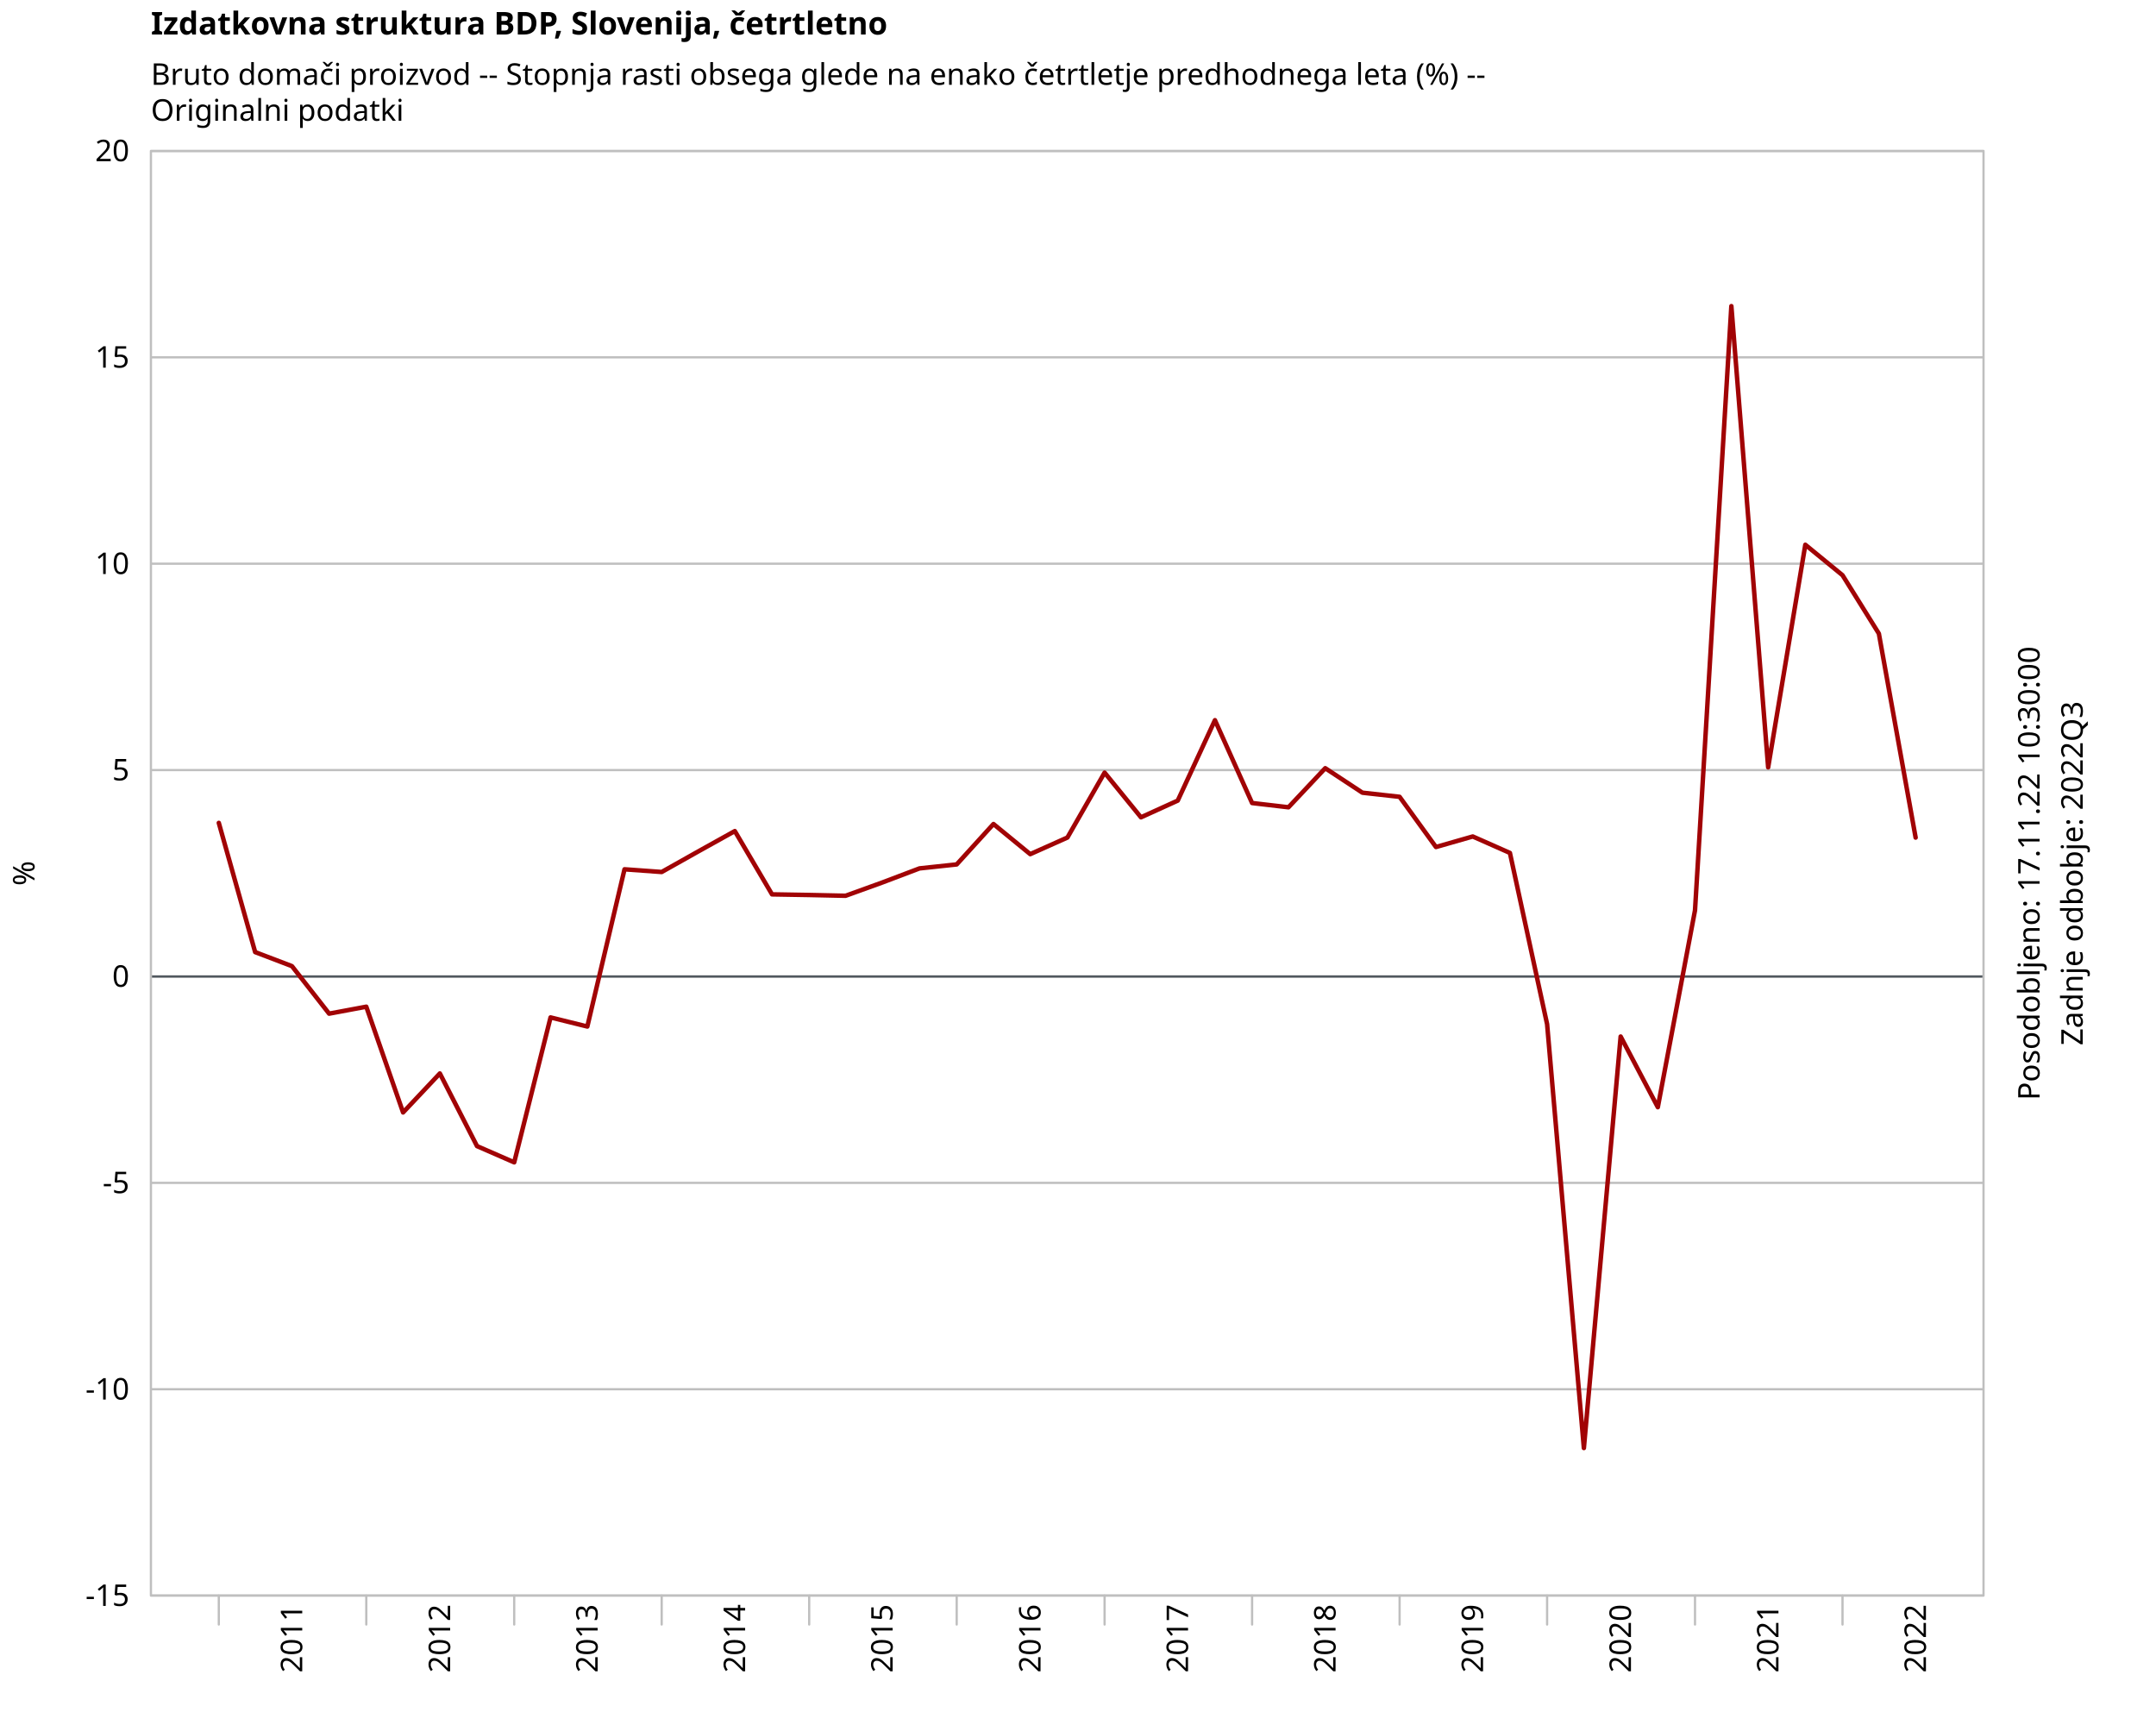
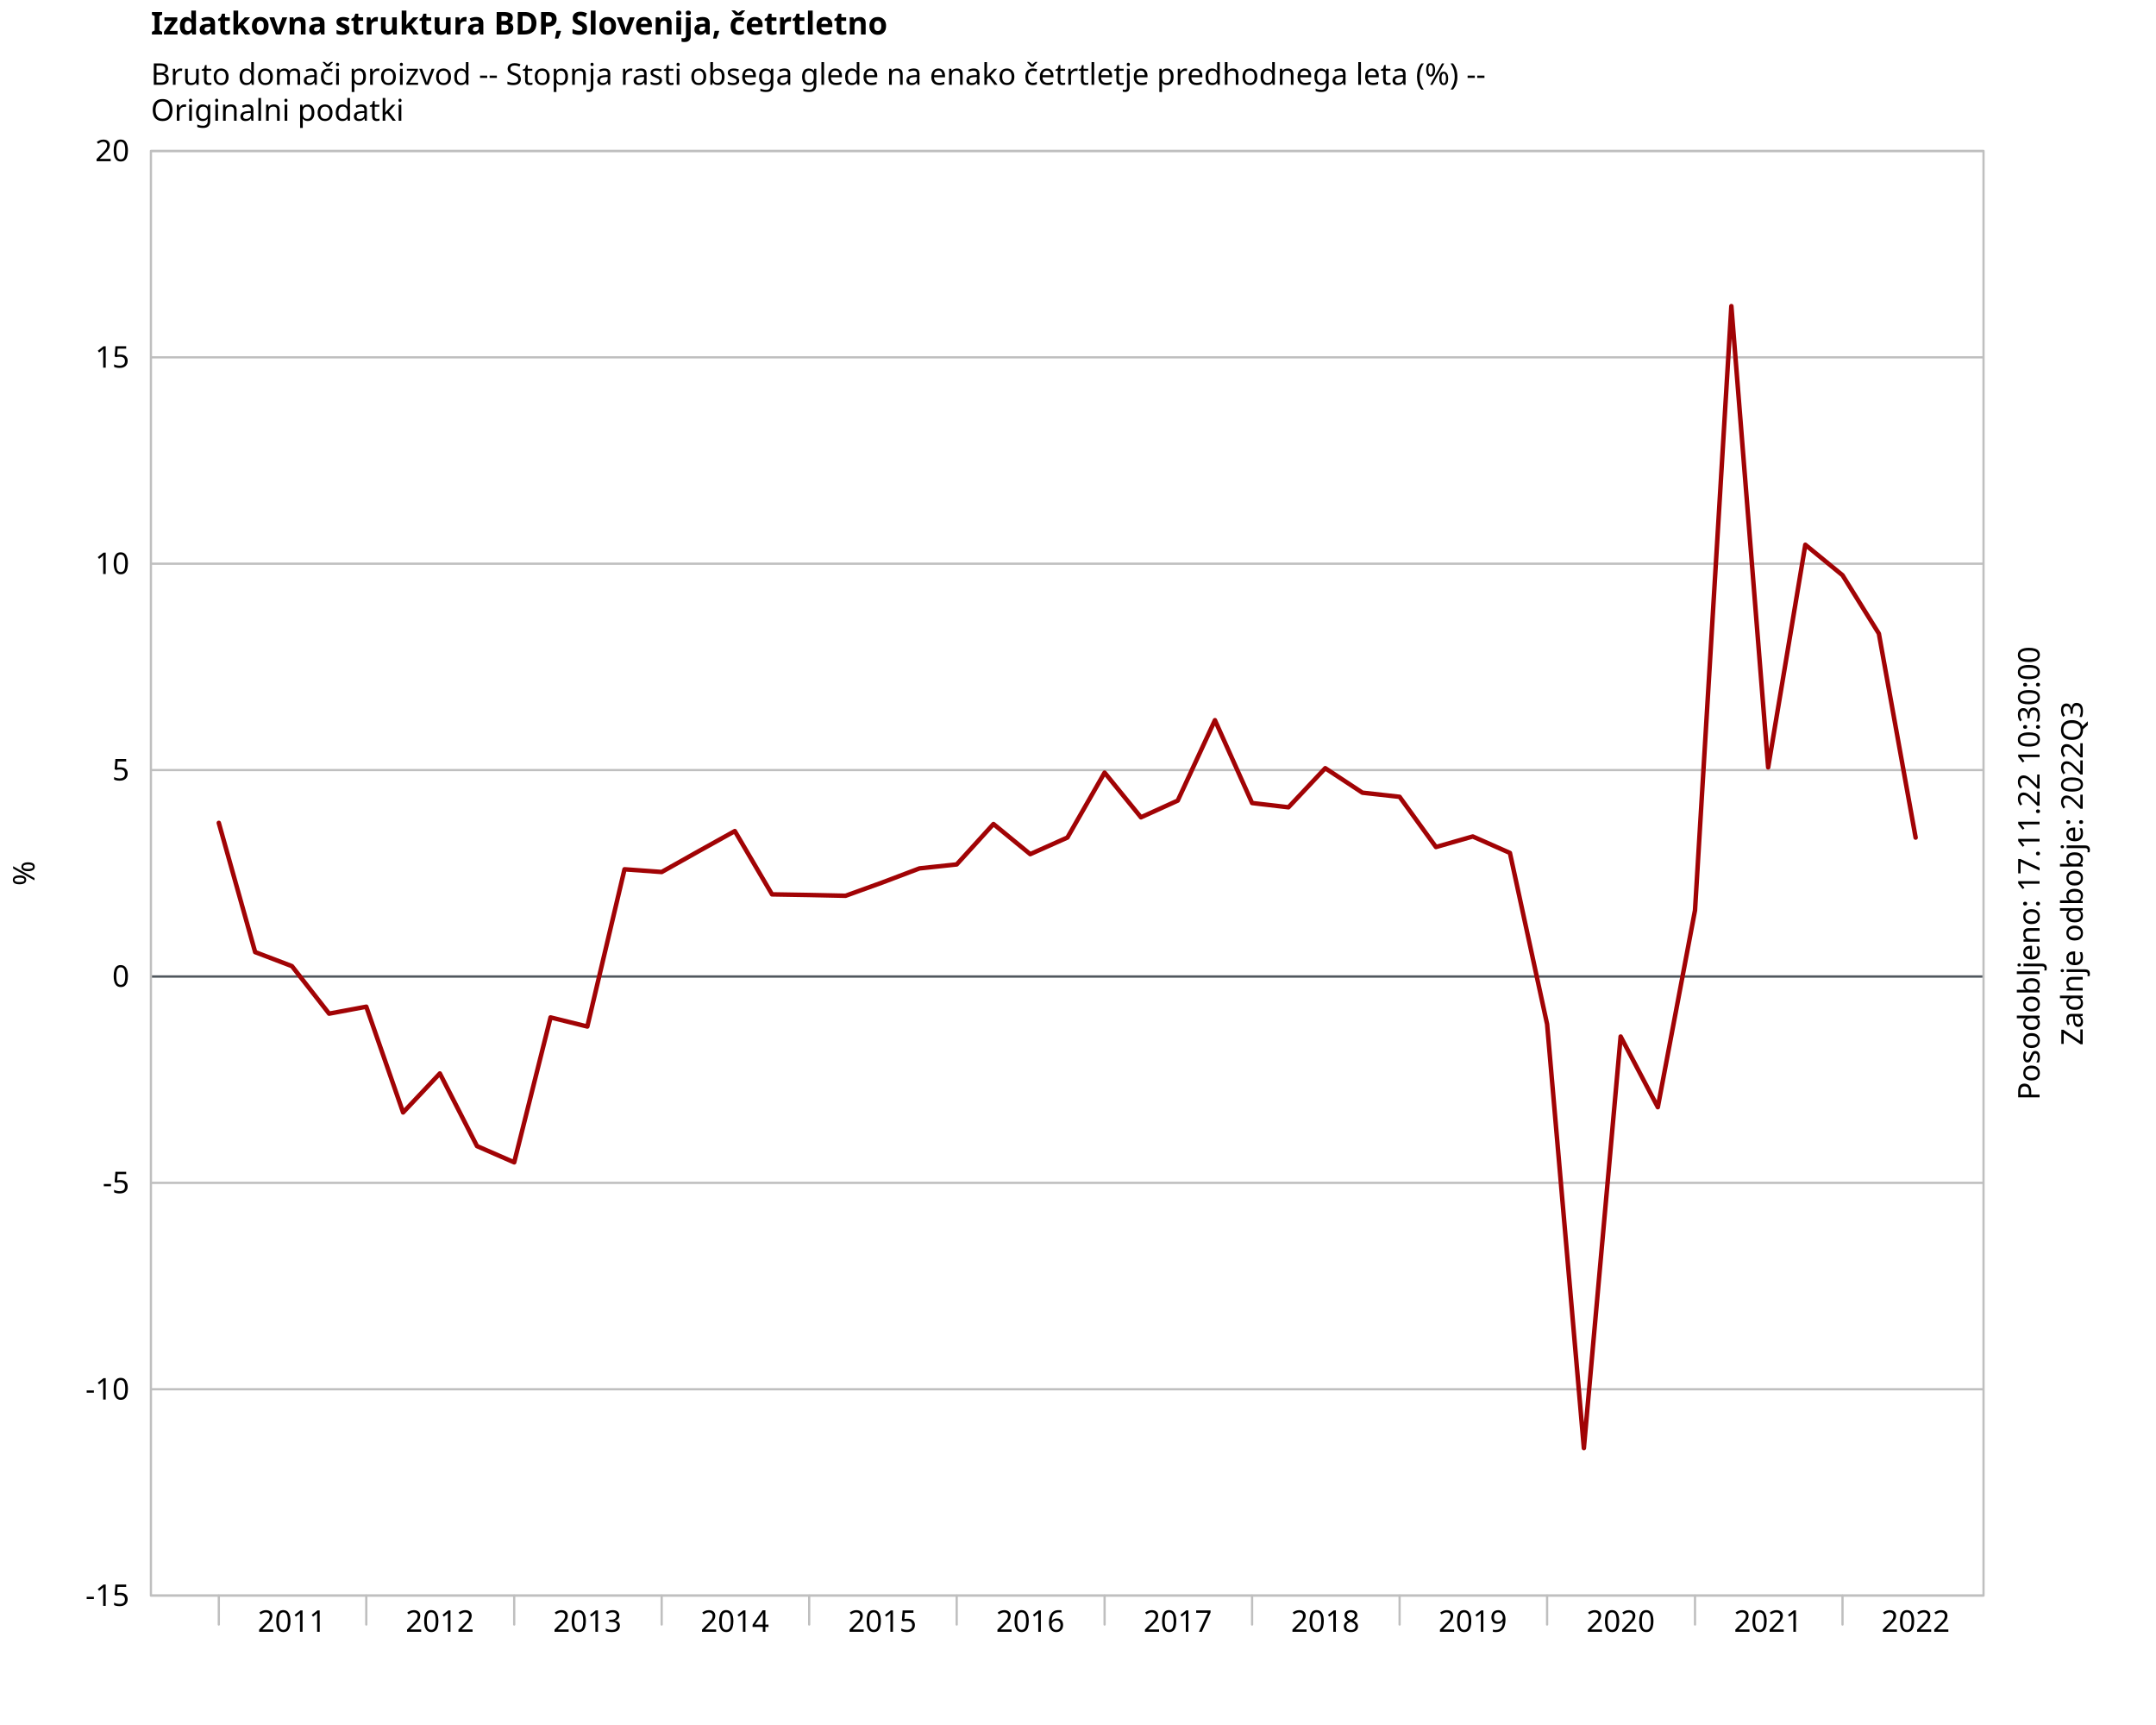
<svg xmlns="http://www.w3.org/2000/svg" class="svglite" data-engine-version="2.0" width="720.00pt" height="576.00pt" viewBox="0 0 720.00 576.00">
  <defs>
    <style type="text/css">
    .svglite line, .svglite polyline, .svglite polygon, .svglite path, .svglite rect, .svglite circle {
      fill: none;
      stroke: #000000;
      stroke-linecap: round;
      stroke-linejoin: round;
      stroke-miterlimit: 10.00;
    }
  </style>
  </defs>
  <rect width="100%" height="100%" style="stroke: none; fill: #FFFFFF;" />
  <defs>
    <clipPath id="cpMC4wMHw3MjAuMDB8MC4wMHw1NzYuMDA=">
      <rect x="0.00" y="0.00" width="720.00" height="576.00" />
    </clipPath>
  </defs>
  <g clip-path="url(#cpMC4wMHw3MjAuMDB8MC4wMHw1NzYuMDA=)">
</g>
  <defs>
    <clipPath id="cpNTAuNDB8NjYyLjQwfDUwLjQwfDUzMi44MA==">
      <rect x="50.40" y="50.40" width="612.00" height="482.40" />
    </clipPath>
  </defs>
  <g clip-path="url(#cpNTAuNDB8NjYyLjQwfDUwLjQwfDUzMi44MA==)">
    <line x1="50.40" y1="532.80" x2="662.40" y2="532.80" style="stroke-width: 0.75; stroke: #BFBFBF;" />
    <line x1="50.40" y1="463.89" x2="662.40" y2="463.89" style="stroke-width: 0.75; stroke: #BFBFBF;" />
    <line x1="50.40" y1="394.97" x2="662.40" y2="394.97" style="stroke-width: 0.75; stroke: #BFBFBF;" />
    <line x1="50.40" y1="326.06" x2="662.40" y2="326.06" style="stroke-width: 0.75; stroke: #BFBFBF;" />
    <line x1="50.40" y1="257.14" x2="662.40" y2="257.14" style="stroke-width: 0.75; stroke: #BFBFBF;" />
    <line x1="50.40" y1="188.23" x2="662.40" y2="188.23" style="stroke-width: 0.75; stroke: #BFBFBF;" />
    <line x1="50.40" y1="119.31" x2="662.40" y2="119.31" style="stroke-width: 0.75; stroke: #BFBFBF;" />
    <line x1="50.40" y1="50.40" x2="662.40" y2="50.40" style="stroke-width: 0.75; stroke: #BFBFBF;" />
  </g>
  <g clip-path="url(#cpMC4wMHw3MjAuMDB8MC4wMHw1NzYuMDA=)">
</g>
  <g clip-path="url(#cpNTAuNDB8NjYyLjQwfDUwLjQwfDUzMi44MA==)">
    <line x1="50.40" y1="-1052.23" x2="662.40" y2="-1052.23" style="stroke-width: 0.75; stroke: #50575E;" />
    <line x1="50.40" y1="326.06" x2="662.40" y2="326.06" style="stroke-width: 0.75; stroke: #50575E;" />
    <polyline points="73.07,274.77 85.21,317.92 97.49,322.60 109.91,338.47 122.32,336.15 134.61,371.46 146.89,358.44 159.30,382.70 171.72,388.12 183.86,339.73 196.14,342.77 208.56,290.27 220.97,291.17 233.12,284.34 245.40,277.51 257.82,298.64 270.23,298.85 282.38,299.11 294.66,294.67 307.07,289.97 319.49,288.64 331.77,275.15 344.05,285.21 356.47,279.66 368.88,257.99 381.03,272.91 393.31,267.33 405.73,240.48 418.14,268.14 430.29,269.56 442.57,256.51 454.98,264.69 467.40,266.07 479.54,282.83 491.83,279.31 504.24,284.80 516.66,341.99 528.94,483.52 541.22,346.11 553.63,369.71 566.05,303.98 578.19,102.22 590.48,256.23 602.89,181.90 615.31,192.07 627.45,211.56 639.73,279.68 " style="stroke-width: 1.50; stroke: #A10305;" />
  </g>
  <g clip-path="url(#cpMC4wMHw3MjAuMDB8MC4wMHw1NzYuMDA=)">
    <line x1="73.07" y1="532.80" x2="73.07" y2="542.45" style="stroke-width: 0.75; stroke: #BFBFBF;" />
    <line x1="122.32" y1="532.80" x2="122.32" y2="542.45" style="stroke-width: 0.75; stroke: #BFBFBF;" />
    <line x1="171.72" y1="532.80" x2="171.72" y2="542.45" style="stroke-width: 0.75; stroke: #BFBFBF;" />
    <line x1="220.97" y1="532.80" x2="220.97" y2="542.45" style="stroke-width: 0.75; stroke: #BFBFBF;" />
    <line x1="270.23" y1="532.80" x2="270.23" y2="542.45" style="stroke-width: 0.75; stroke: #BFBFBF;" />
    <line x1="319.49" y1="532.80" x2="319.49" y2="542.45" style="stroke-width: 0.75; stroke: #BFBFBF;" />
    <line x1="368.88" y1="532.80" x2="368.88" y2="542.45" style="stroke-width: 0.75; stroke: #BFBFBF;" />
    <line x1="418.14" y1="532.80" x2="418.14" y2="542.45" style="stroke-width: 0.75; stroke: #BFBFBF;" />
    <line x1="467.40" y1="532.80" x2="467.40" y2="542.45" style="stroke-width: 0.75; stroke: #BFBFBF;" />
    <line x1="516.66" y1="532.80" x2="516.66" y2="542.45" style="stroke-width: 0.75; stroke: #BFBFBF;" />
    <line x1="566.05" y1="532.80" x2="566.05" y2="542.45" style="stroke-width: 0.75; stroke: #BFBFBF;" />
    <line x1="615.31" y1="532.80" x2="615.31" y2="542.45" style="stroke-width: 0.75; stroke: #BFBFBF;" />
-     <text transform="translate(100.93,535.68) rotate(-90)" text-anchor="end" style="font-size: 10.00px; font-family: sans;" textLength="22.25px" lengthAdjust="spacingAndGlyphs">2011</text>
-     <text transform="translate(150.33,535.68) rotate(-90)" text-anchor="end" style="font-size: 10.00px; font-family: sans;" textLength="22.25px" lengthAdjust="spacingAndGlyphs">2012</text>
-     <text transform="translate(199.58,535.68) rotate(-90)" text-anchor="end" style="font-size: 10.00px; font-family: sans;" textLength="22.25px" lengthAdjust="spacingAndGlyphs">2013</text>
-     <text transform="translate(248.84,535.68) rotate(-90)" text-anchor="end" style="font-size: 10.00px; font-family: sans;" textLength="22.25px" lengthAdjust="spacingAndGlyphs">2014</text>
-     <text transform="translate(298.10,535.68) rotate(-90)" text-anchor="end" style="font-size: 10.00px; font-family: sans;" textLength="22.25px" lengthAdjust="spacingAndGlyphs">2015</text>
-     <text transform="translate(347.49,535.68) rotate(-90)" text-anchor="end" style="font-size: 10.00px; font-family: sans;" textLength="22.25px" lengthAdjust="spacingAndGlyphs">2016</text>
-     <text transform="translate(396.75,535.68) rotate(-90)" text-anchor="end" style="font-size: 10.00px; font-family: sans;" textLength="22.25px" lengthAdjust="spacingAndGlyphs">2017</text>
-     <text transform="translate(446.01,535.68) rotate(-90)" text-anchor="end" style="font-size: 10.00px; font-family: sans;" textLength="22.25px" lengthAdjust="spacingAndGlyphs">2018</text>
-     <text transform="translate(495.27,535.68) rotate(-90)" text-anchor="end" style="font-size: 10.00px; font-family: sans;" textLength="22.25px" lengthAdjust="spacingAndGlyphs">2019</text>
-     <text transform="translate(544.66,535.68) rotate(-90)" text-anchor="end" style="font-size: 10.00px; font-family: sans;" textLength="22.25px" lengthAdjust="spacingAndGlyphs">2020</text>
-     <text transform="translate(593.92,535.68) rotate(-90)" text-anchor="end" style="font-size: 10.00px; font-family: sans;" textLength="22.25px" lengthAdjust="spacingAndGlyphs">2021</text>
-     <text transform="translate(643.17,535.68) rotate(-90)" text-anchor="end" style="font-size: 10.00px; font-family: sans;" textLength="22.25px" lengthAdjust="spacingAndGlyphs">2022</text>
+     <text x="97.49" y="544.88" text-anchor="middle" style="font-size: 10.00px; font-family: sans;" textLength="22.25px" lengthAdjust="spacingAndGlyphs">2011</text>
+     <text x="146.89" y="544.88" text-anchor="middle" style="font-size: 10.00px; font-family: sans;" textLength="22.25px" lengthAdjust="spacingAndGlyphs">2012</text>
+     <text x="196.14" y="544.88" text-anchor="middle" style="font-size: 10.00px; font-family: sans;" textLength="22.25px" lengthAdjust="spacingAndGlyphs">2013</text>
+     <text x="245.40" y="544.88" text-anchor="middle" style="font-size: 10.00px; font-family: sans;" textLength="22.25px" lengthAdjust="spacingAndGlyphs">2014</text>
+     <text x="294.66" y="544.88" text-anchor="middle" style="font-size: 10.00px; font-family: sans;" textLength="22.25px" lengthAdjust="spacingAndGlyphs">2015</text>
+     <text x="344.05" y="544.88" text-anchor="middle" style="font-size: 10.00px; font-family: sans;" textLength="22.25px" lengthAdjust="spacingAndGlyphs">2016</text>
+     <text x="393.31" y="544.88" text-anchor="middle" style="font-size: 10.00px; font-family: sans;" textLength="22.25px" lengthAdjust="spacingAndGlyphs">2017</text>
+     <text x="442.57" y="544.88" text-anchor="middle" style="font-size: 10.00px; font-family: sans;" textLength="22.25px" lengthAdjust="spacingAndGlyphs">2018</text>
+     <text x="491.83" y="544.88" text-anchor="middle" style="font-size: 10.00px; font-family: sans;" textLength="22.25px" lengthAdjust="spacingAndGlyphs">2019</text>
+     <text x="541.22" y="544.88" text-anchor="middle" style="font-size: 10.00px; font-family: sans;" textLength="22.25px" lengthAdjust="spacingAndGlyphs">2020</text>
+     <text x="590.48" y="544.88" text-anchor="middle" style="font-size: 10.00px; font-family: sans;" textLength="22.25px" lengthAdjust="spacingAndGlyphs">2021</text>
+     <text x="639.73" y="544.88" text-anchor="middle" style="font-size: 10.00px; font-family: sans;" textLength="22.25px" lengthAdjust="spacingAndGlyphs">2022</text>
    <text x="43.20" y="536.24" text-anchor="end" style="font-size: 10.00px; font-family: sans;" textLength="14.45px" lengthAdjust="spacingAndGlyphs">-15</text>
    <text x="43.20" y="467.33" text-anchor="end" style="font-size: 10.00px; font-family: sans;" textLength="14.45px" lengthAdjust="spacingAndGlyphs">-10</text>
    <text x="43.20" y="398.41" text-anchor="end" style="font-size: 10.00px; font-family: sans;" textLength="8.89px" lengthAdjust="spacingAndGlyphs">-5</text>
    <text x="43.20" y="329.50" text-anchor="end" style="font-size: 10.00px; font-family: sans;" textLength="5.56px" lengthAdjust="spacingAndGlyphs">0</text>
    <text x="43.20" y="260.58" text-anchor="end" style="font-size: 10.00px; font-family: sans;" textLength="5.56px" lengthAdjust="spacingAndGlyphs">5</text>
    <text x="43.20" y="191.67" text-anchor="end" style="font-size: 10.00px; font-family: sans;" textLength="11.12px" lengthAdjust="spacingAndGlyphs">10</text>
    <text x="43.20" y="122.76" text-anchor="end" style="font-size: 10.00px; font-family: sans;" textLength="11.12px" lengthAdjust="spacingAndGlyphs">15</text>
    <text x="43.20" y="53.84" text-anchor="end" style="font-size: 10.00px; font-family: sans;" textLength="11.12px" lengthAdjust="spacingAndGlyphs">20</text>
    <polygon points="50.40,532.80 662.40,532.80 662.40,50.40 50.40,50.40 " style="stroke-width: 0.75; stroke: #BFBFBF; fill: none;" />
    <text x="50.40" y="28.32" style="font-size: 10.00px; font-family: sans;" textLength="423.05px" lengthAdjust="spacingAndGlyphs">Bruto domači proizvod -- Stopnja rasti obsega glede na enako četrtletje predhodnega leta (%) --</text>
    <text x="50.40" y="40.32" style="font-size: 10.00px; font-family: sans;" textLength="77.27px" lengthAdjust="spacingAndGlyphs">Originalni podatki</text>
    <text transform="translate(11.52,291.60) rotate(-90)" text-anchor="middle" style="font-size: 10.00px; font-family: sans;" textLength="8.89px" lengthAdjust="spacingAndGlyphs">%</text>
    <text transform="translate(681.12,291.60) rotate(-90)" text-anchor="middle" style="font-size: 10.00px; font-family: sans;" textLength="146.80px" lengthAdjust="spacingAndGlyphs">Posodobljeno: 17.11.22 10:30:00</text>
    <text transform="translate(695.52,291.60) rotate(-90)" text-anchor="middle" style="font-size: 10.00px; font-family: sans;" textLength="110.09px" lengthAdjust="spacingAndGlyphs">Zadnje odbobje: 2022Q3</text>
    <text x="50.40" y="11.52" style="font-size: 10.50px; font-weight: bold; font-family: sans;" textLength="216.56px" lengthAdjust="spacingAndGlyphs">Izdatkovna struktura BDP, Slovenija, četrtletno</text>
  </g>
</svg>
